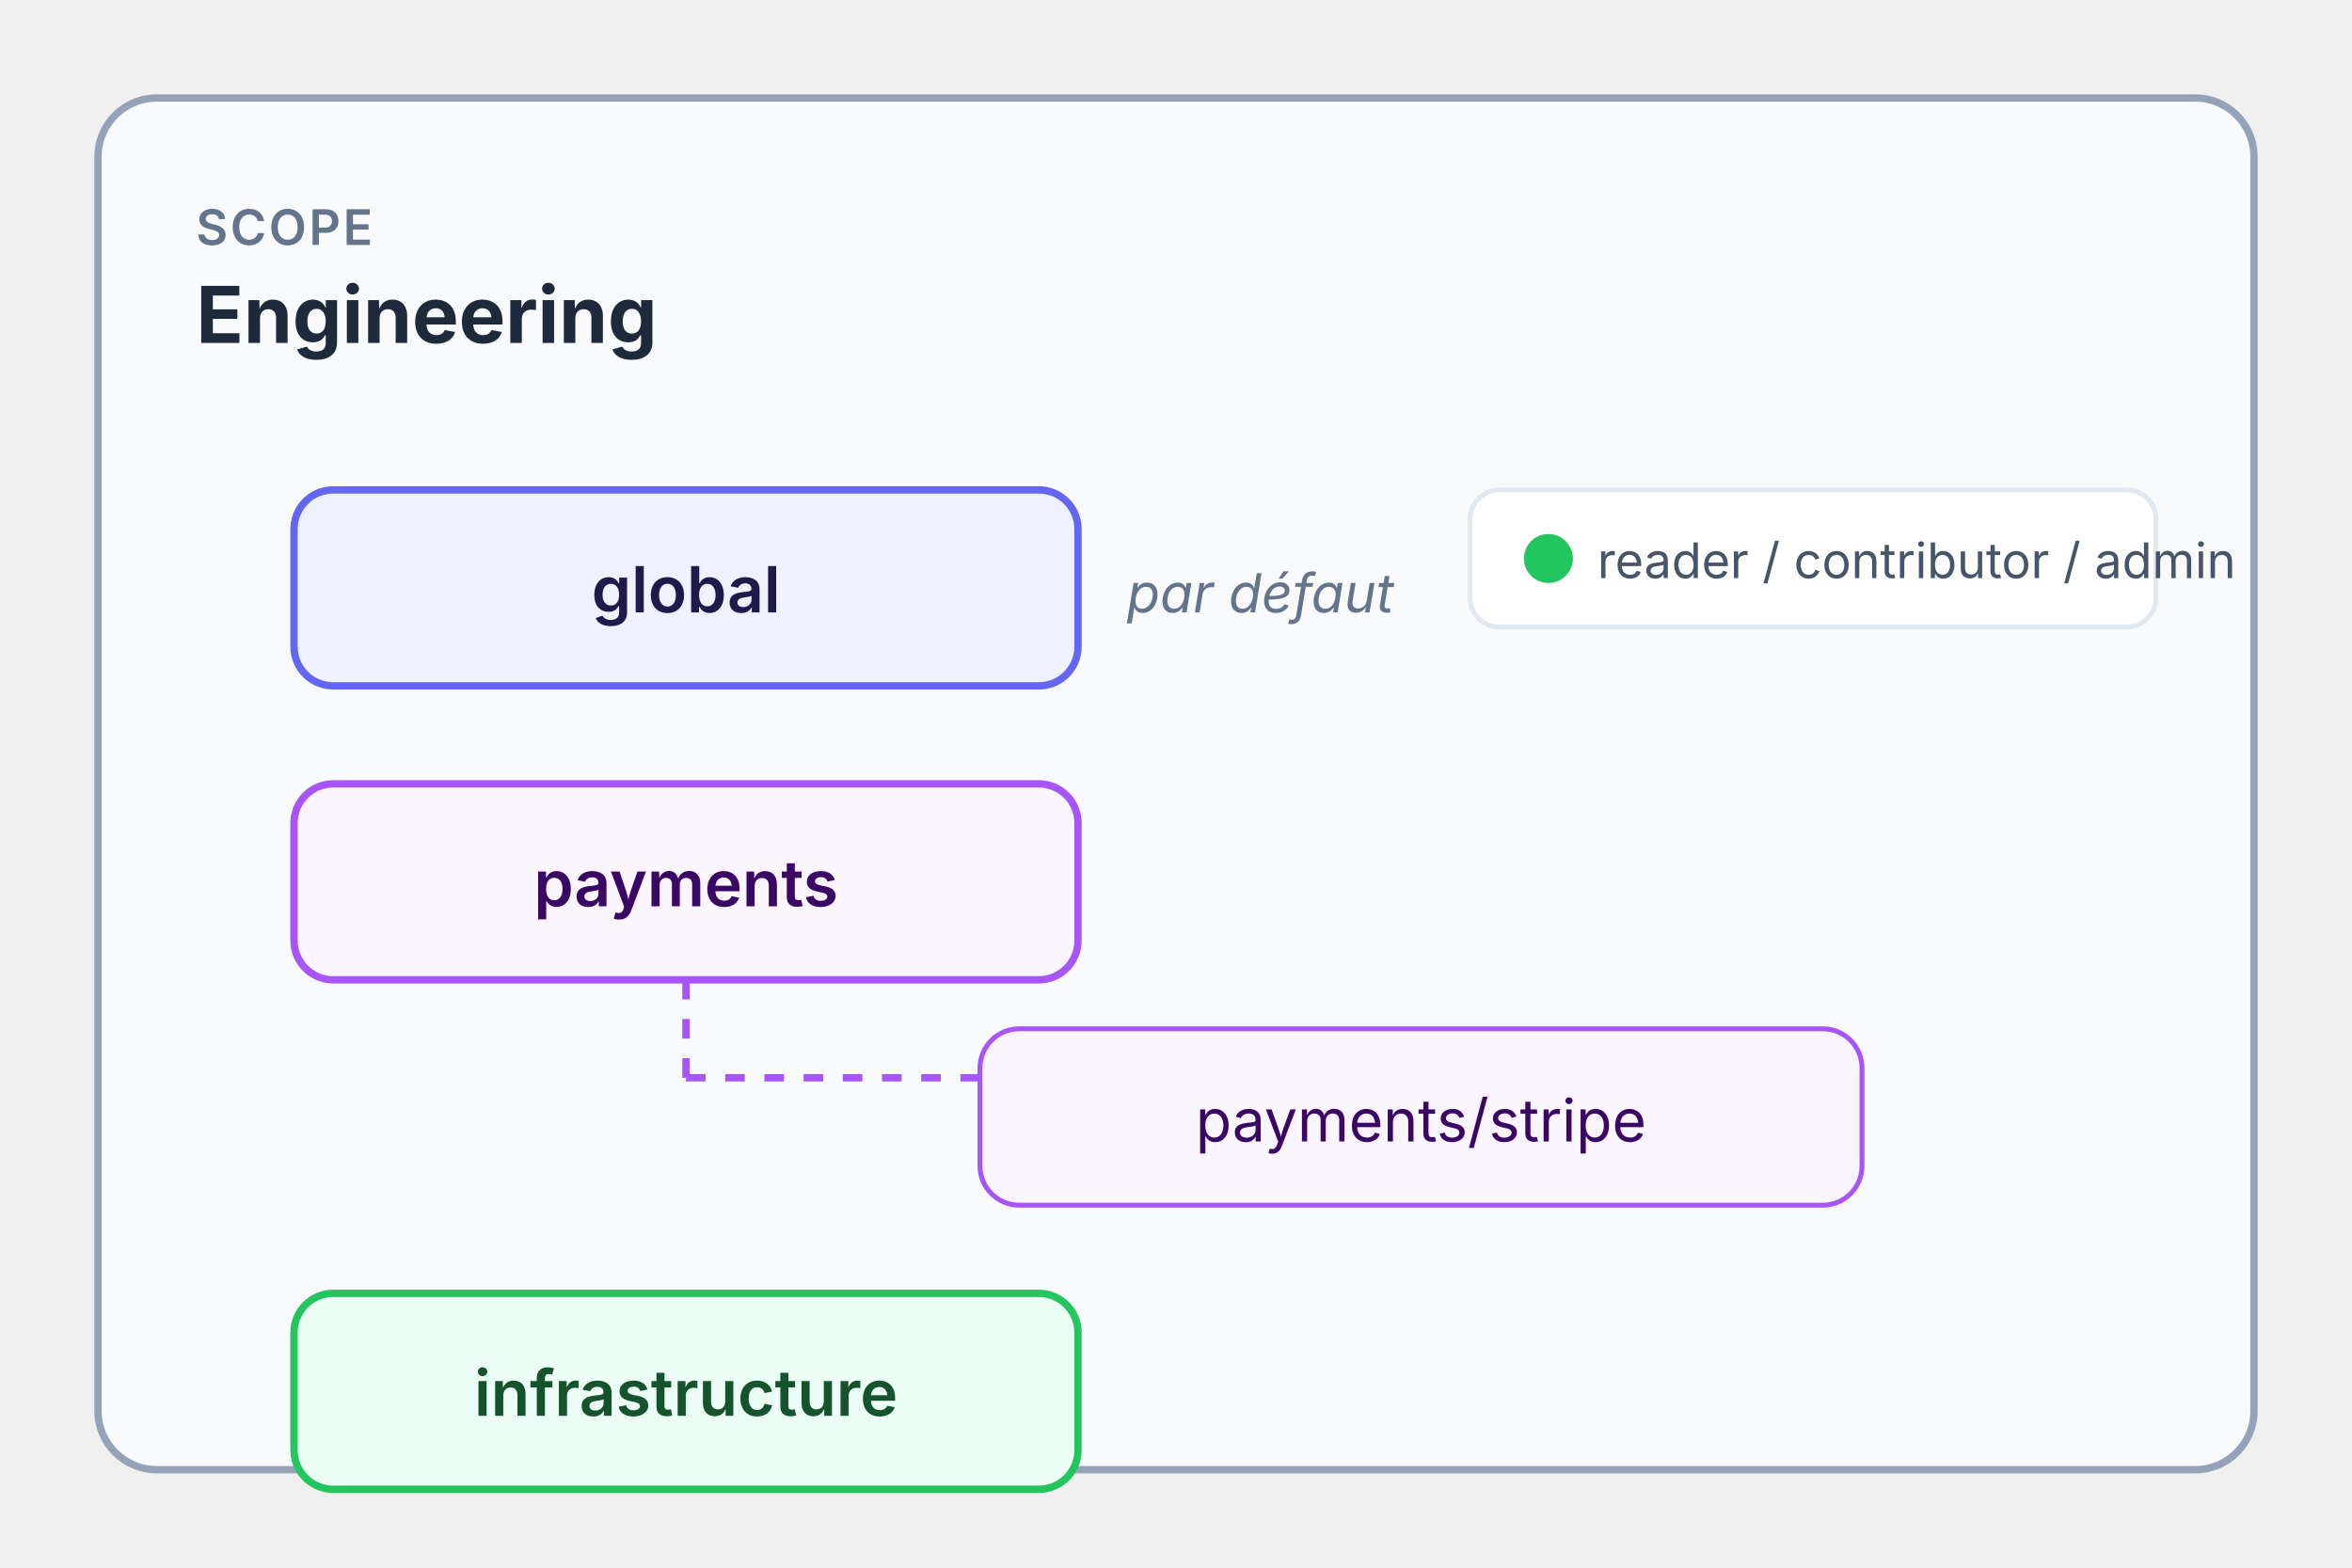
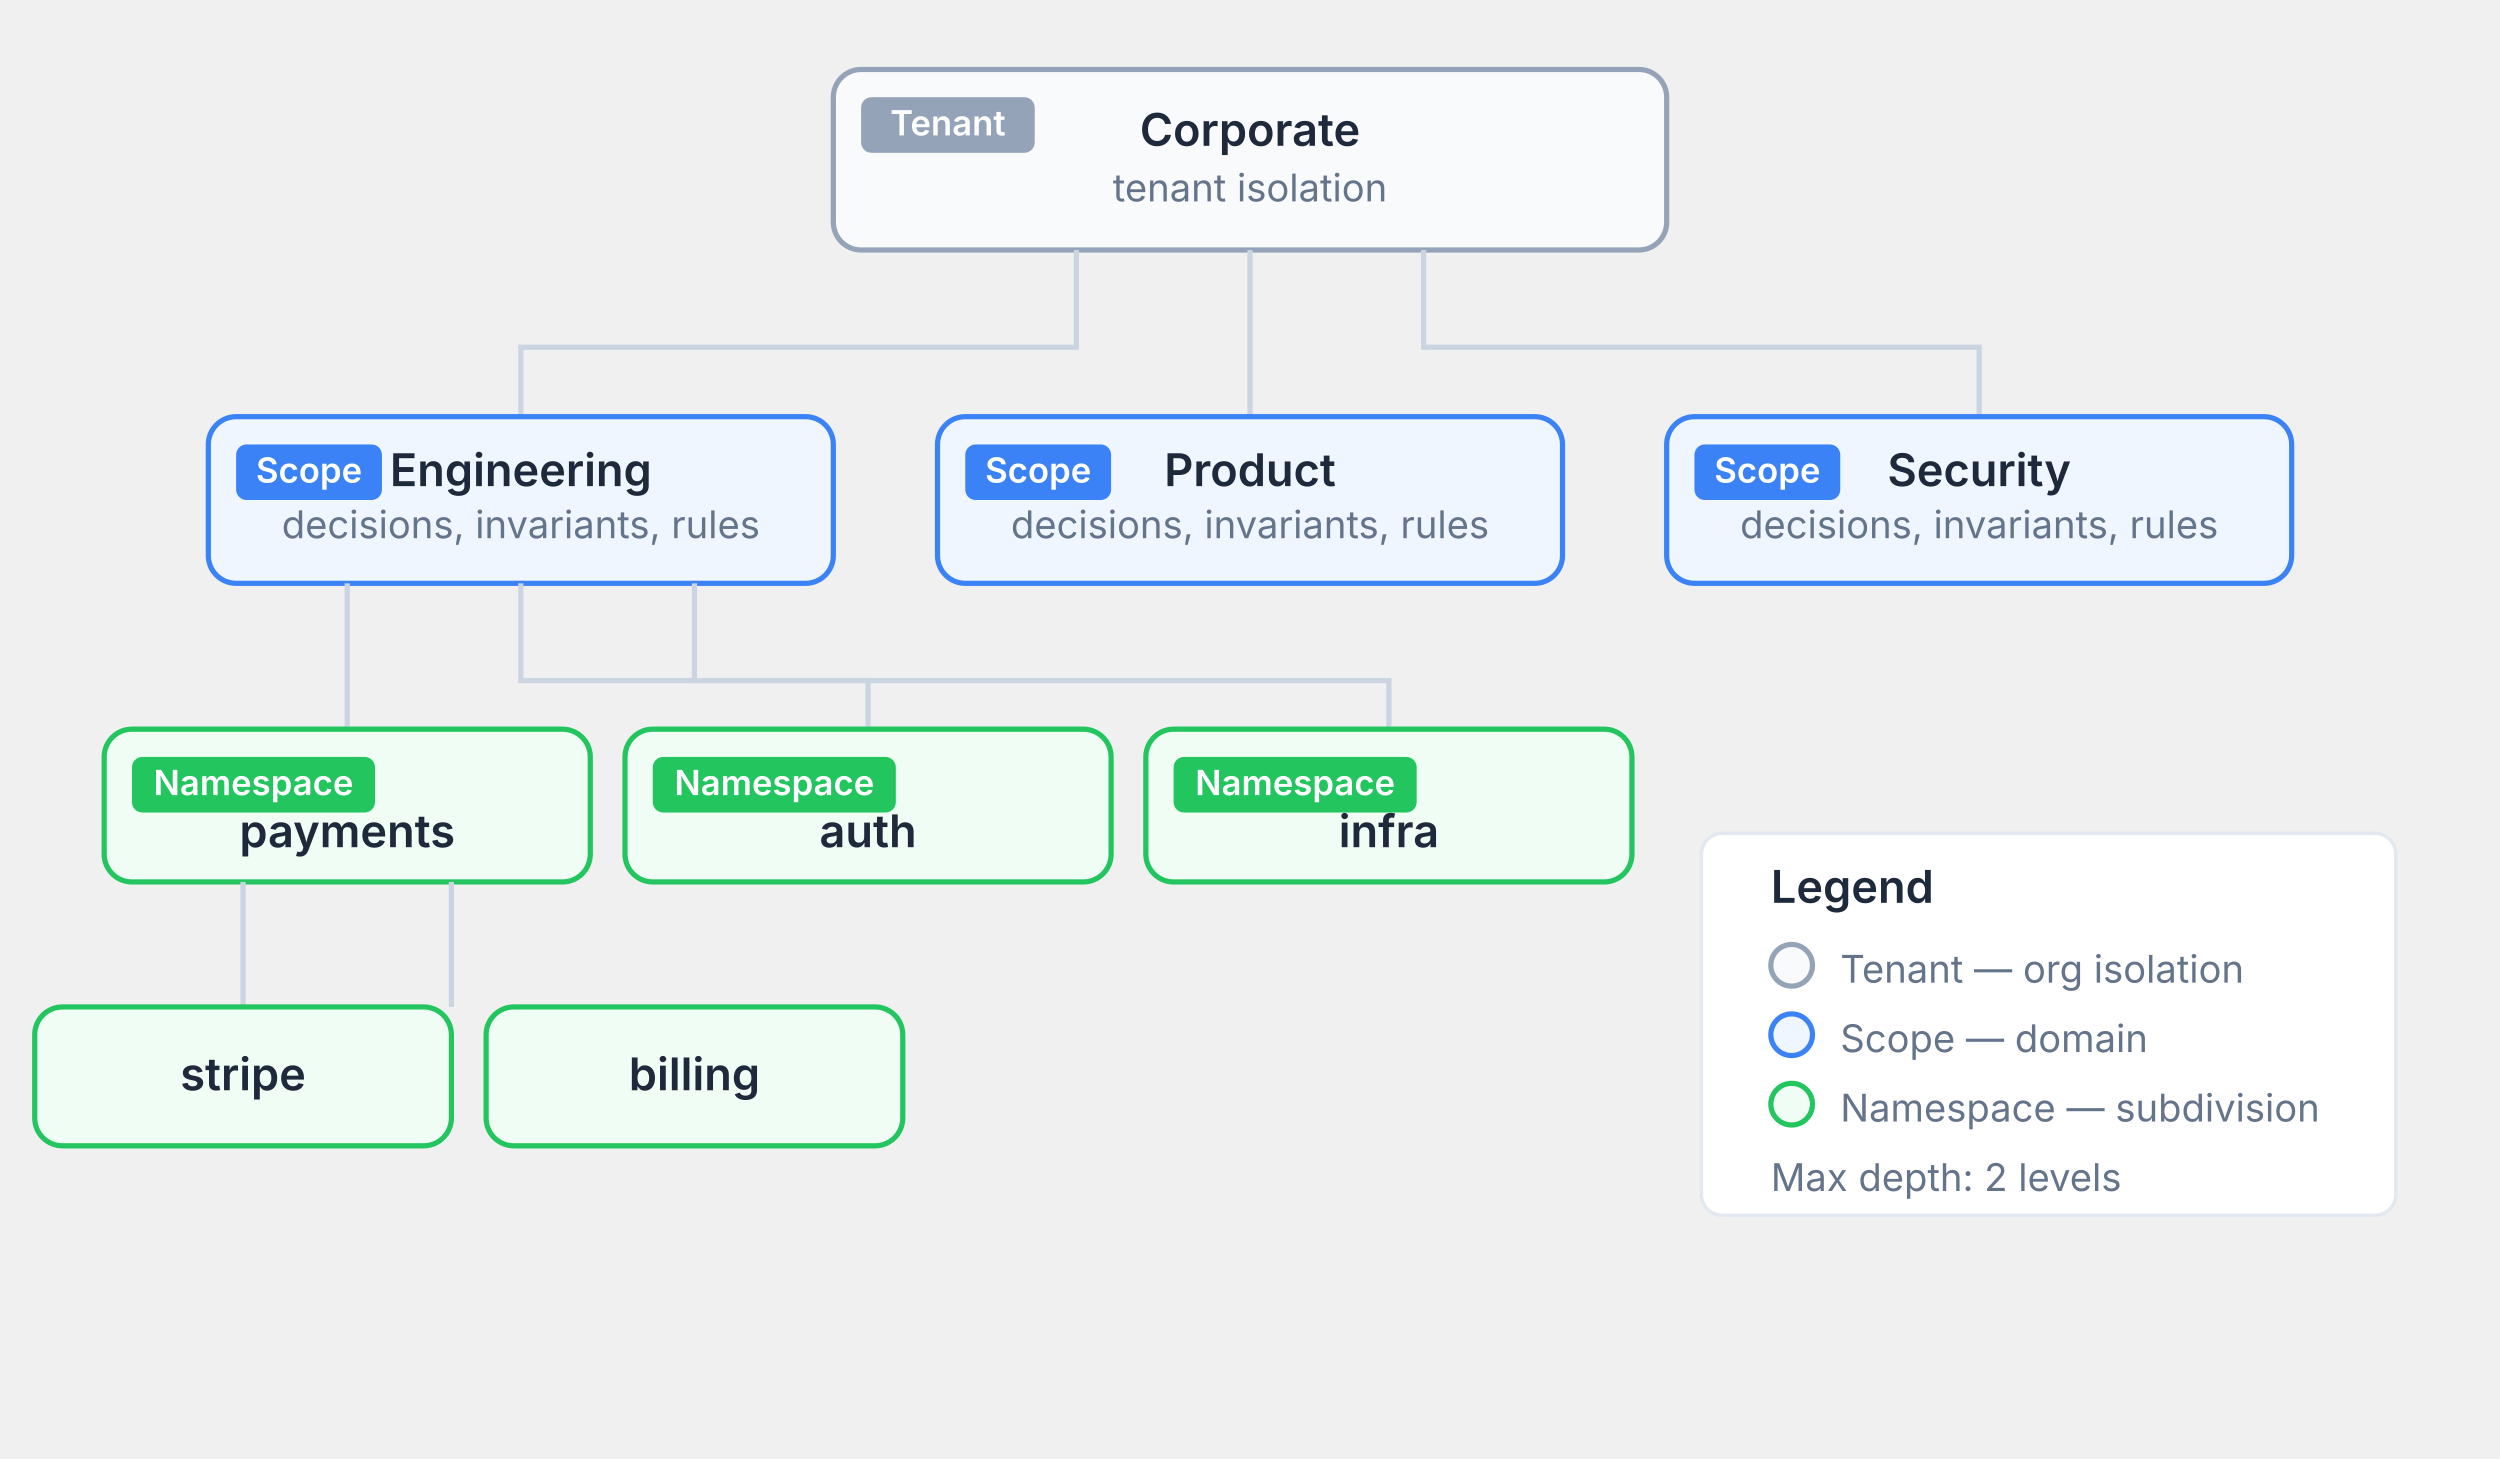
- <svg xmlns="http://www.w3.org/2000/svg" viewBox="0 0 480 320" font-family="Inter, system-ui, sans-serif">
-   <rect x="20" y="20" width="440" height="280" rx="12" fill="#f8fafc" stroke="#94a3b8" stroke-width="1.5" />
-   <text x="40" y="50" font-size="10" fill="#64748b" font-weight="600" letter-spacing="0.05em">SCOPE</text>
-   <text x="40" y="70" font-size="16" fill="#1e293b" font-weight="700">Engineering</text>
-   <rect x="60" y="100" width="160" height="40" rx="8" fill="#eef2ff" stroke="#6366f1" stroke-width="1.5" />
-   <text x="140" y="125" text-anchor="middle" font-size="13" fill="#1e1b4b" font-weight="600">global</text>
-   <text x="230" y="125" font-size="11" fill="#64748b" font-style="italic">par défaut</text>
-   <rect x="60" y="160" width="160" height="40" rx="8" fill="#faf5ff" stroke="#a855f7" stroke-width="1.5" />
-   <text x="140" y="185" text-anchor="middle" font-size="13" fill="#3b0764" font-weight="600">payments</text>
-   <line x1="140" y1="200" x2="140" y2="220" stroke="#a855f7" stroke-width="1.5" stroke-dasharray="4" />
-   <line x1="140" y1="220" x2="200" y2="220" stroke="#a855f7" stroke-width="1.5" stroke-dasharray="4" />
-   <rect x="200" y="210" width="180" height="36" rx="8" fill="#faf5ff" stroke="#a855f7" stroke-width="1" />
-   <text x="290" y="233" text-anchor="middle" font-size="12" fill="#3b0764">payments/stripe</text>
-   <rect x="60" y="264" width="160" height="40" rx="8" fill="#ecfdf5" stroke="#22c55e" stroke-width="1.5" />
-   <text x="140" y="289" text-anchor="middle" font-size="13" fill="#14532d" font-weight="600">infrastructure</text>
-   <rect x="300" y="100" width="140" height="28" rx="6" fill="#fff" stroke="#e2e8f0" stroke-width="1" />
-   <circle cx="316" cy="114" r="5" fill="#22c55e" />
-   <text x="326" y="118" font-size="10" fill="#475569">reader / contributor / admin</text>
+ <svg xmlns="http://www.w3.org/2000/svg" viewBox="0 0 720 420" font-family="Inter, system-ui, sans-serif">
+   <style>
+     .box { rx: 8; ry: 8; stroke-width: 1.5; }
+     .tenant { fill: #f8fafc; stroke: #94a3b8; }
+     .scope  { fill: #eff6ff; stroke: #3b82f6; }
+     .ns     { fill: #f0fdf4; stroke: #22c55e; }
+     .label  { font-size: 13px; fill: #1e293b; font-weight: 600; }
+     .sublabel { font-size: 11px; fill: #64748b; font-weight: 400; }
+     .line   { stroke: #cbd5e1; stroke-width: 1.5; fill: none; }
+     .tag    { font-size: 10px; fill: #fff; font-weight: 600; }
+     .tag-bg-tenant { fill: #94a3b8; rx: 3; ry: 3; }
+     .tag-bg-scope  { fill: #3b82f6; rx: 3; ry: 3; }
+     .tag-bg-ns     { fill: #22c55e; rx: 3; ry: 3; }
+   </style>
+   <rect x="240" y="20" width="240" height="52" class="box tenant" />
+   <rect x="248" y="28" width="50" height="16" class="tag-bg-tenant" />
+   <text x="273" y="39" class="tag" text-anchor="middle">Tenant</text>
+   <text x="360" y="42" class="label" text-anchor="middle">Corporate</text>
+   <text x="360" y="58" class="sublabel" text-anchor="middle">tenant isolation</text>
+   <path d="M 310 72 L 310 100 L 150 100 L 150 120" class="line" />
+   <path d="M 360 72 L 360 120" class="line" />
+   <path d="M 410 72 L 410 100 L 570 100 L 570 120" class="line" />
+   <rect x="60" y="120" width="180" height="48" class="box scope" />
+   <rect x="68" y="128" width="42" height="16" class="tag-bg-scope" />
+   <text x="89" y="139" class="tag" text-anchor="middle">Scope</text>
+   <text x="150" y="140" class="label" text-anchor="middle">Engineering</text>
+   <text x="150" y="155" class="sublabel" text-anchor="middle">decisions, invariants, rules</text>
+   <rect x="270" y="120" width="180" height="48" class="box scope" />
+   <rect x="278" y="128" width="42" height="16" class="tag-bg-scope" />
+   <text x="299" y="139" class="tag" text-anchor="middle">Scope</text>
+   <text x="360" y="140" class="label" text-anchor="middle">Product</text>
+   <text x="360" y="155" class="sublabel" text-anchor="middle">decisions, invariants, rules</text>
+   <rect x="480" y="120" width="180" height="48" class="box scope" />
+   <rect x="488" y="128" width="42" height="16" class="tag-bg-scope" />
+   <text x="509" y="139" class="tag" text-anchor="middle">Scope</text>
+   <text x="570" y="140" class="label" text-anchor="middle">Security</text>
+   <text x="570" y="155" class="sublabel" text-anchor="middle">decisions, invariants, rules</text>
+   <path d="M 100 168 L 100 210" class="line" />
+   <path d="M 150 168 L 150 196 L 250 196 L 250 210" class="line" />
+   <path d="M 200 168 L 200 196 L 400 196 L 400 210" class="line" />
+   <rect x="30" y="210" width="140" height="44" class="box ns" />
+   <rect x="38" y="218" width="70" height="16" class="tag-bg-ns" />
+   <text x="73" y="229" class="tag" text-anchor="middle">Namespace</text>
+   <text x="100" y="244" class="label" text-anchor="middle">payments</text>
+   <rect x="180" y="210" width="140" height="44" class="box ns" />
+   <rect x="188" y="218" width="70" height="16" class="tag-bg-ns" />
+   <text x="223" y="229" class="tag" text-anchor="middle">Namespace</text>
+   <text x="250" y="244" class="label" text-anchor="middle">auth</text>
+   <rect x="330" y="210" width="140" height="44" class="box ns" />
+   <rect x="338" y="218" width="70" height="16" class="tag-bg-ns" />
+   <text x="373" y="229" class="tag" text-anchor="middle">Namespace</text>
+   <text x="400" y="244" class="label" text-anchor="middle">infra</text>
+   <path d="M 70 254 L 70 290" class="line" />
+   <path d="M 130 254 L 130 290" class="line" />
+   <rect x="10" y="290" width="120" height="40" class="box ns" />
+   <text x="70" y="314" class="label" text-anchor="middle">stripe</text>
+   <rect x="140" y="290" width="120" height="40" class="box ns" />
+   <text x="200" y="314" class="label" text-anchor="middle">billing</text>
+   <rect x="490" y="240" width="200" height="110" rx="6" ry="6" fill="#fff" stroke="#e2e8f0" stroke-width="1" />
+   <text x="510" y="260" class="label">Legend</text>
+   <rect x="510" y="272" width="12" height="12" class="box tenant" />
+   <text x="530" y="283" class="sublabel">Tenant — org isolation</text>
+   <rect x="510" y="292" width="12" height="12" class="box scope" />
+   <text x="530" y="303" class="sublabel">Scope — domain</text>
+   <rect x="510" y="312" width="12" height="12" class="box ns" />
+   <text x="530" y="323" class="sublabel">Namespace — subdivision</text>
+   <text x="510" y="343" class="sublabel">Max depth: 2 levels</text>
</svg>
